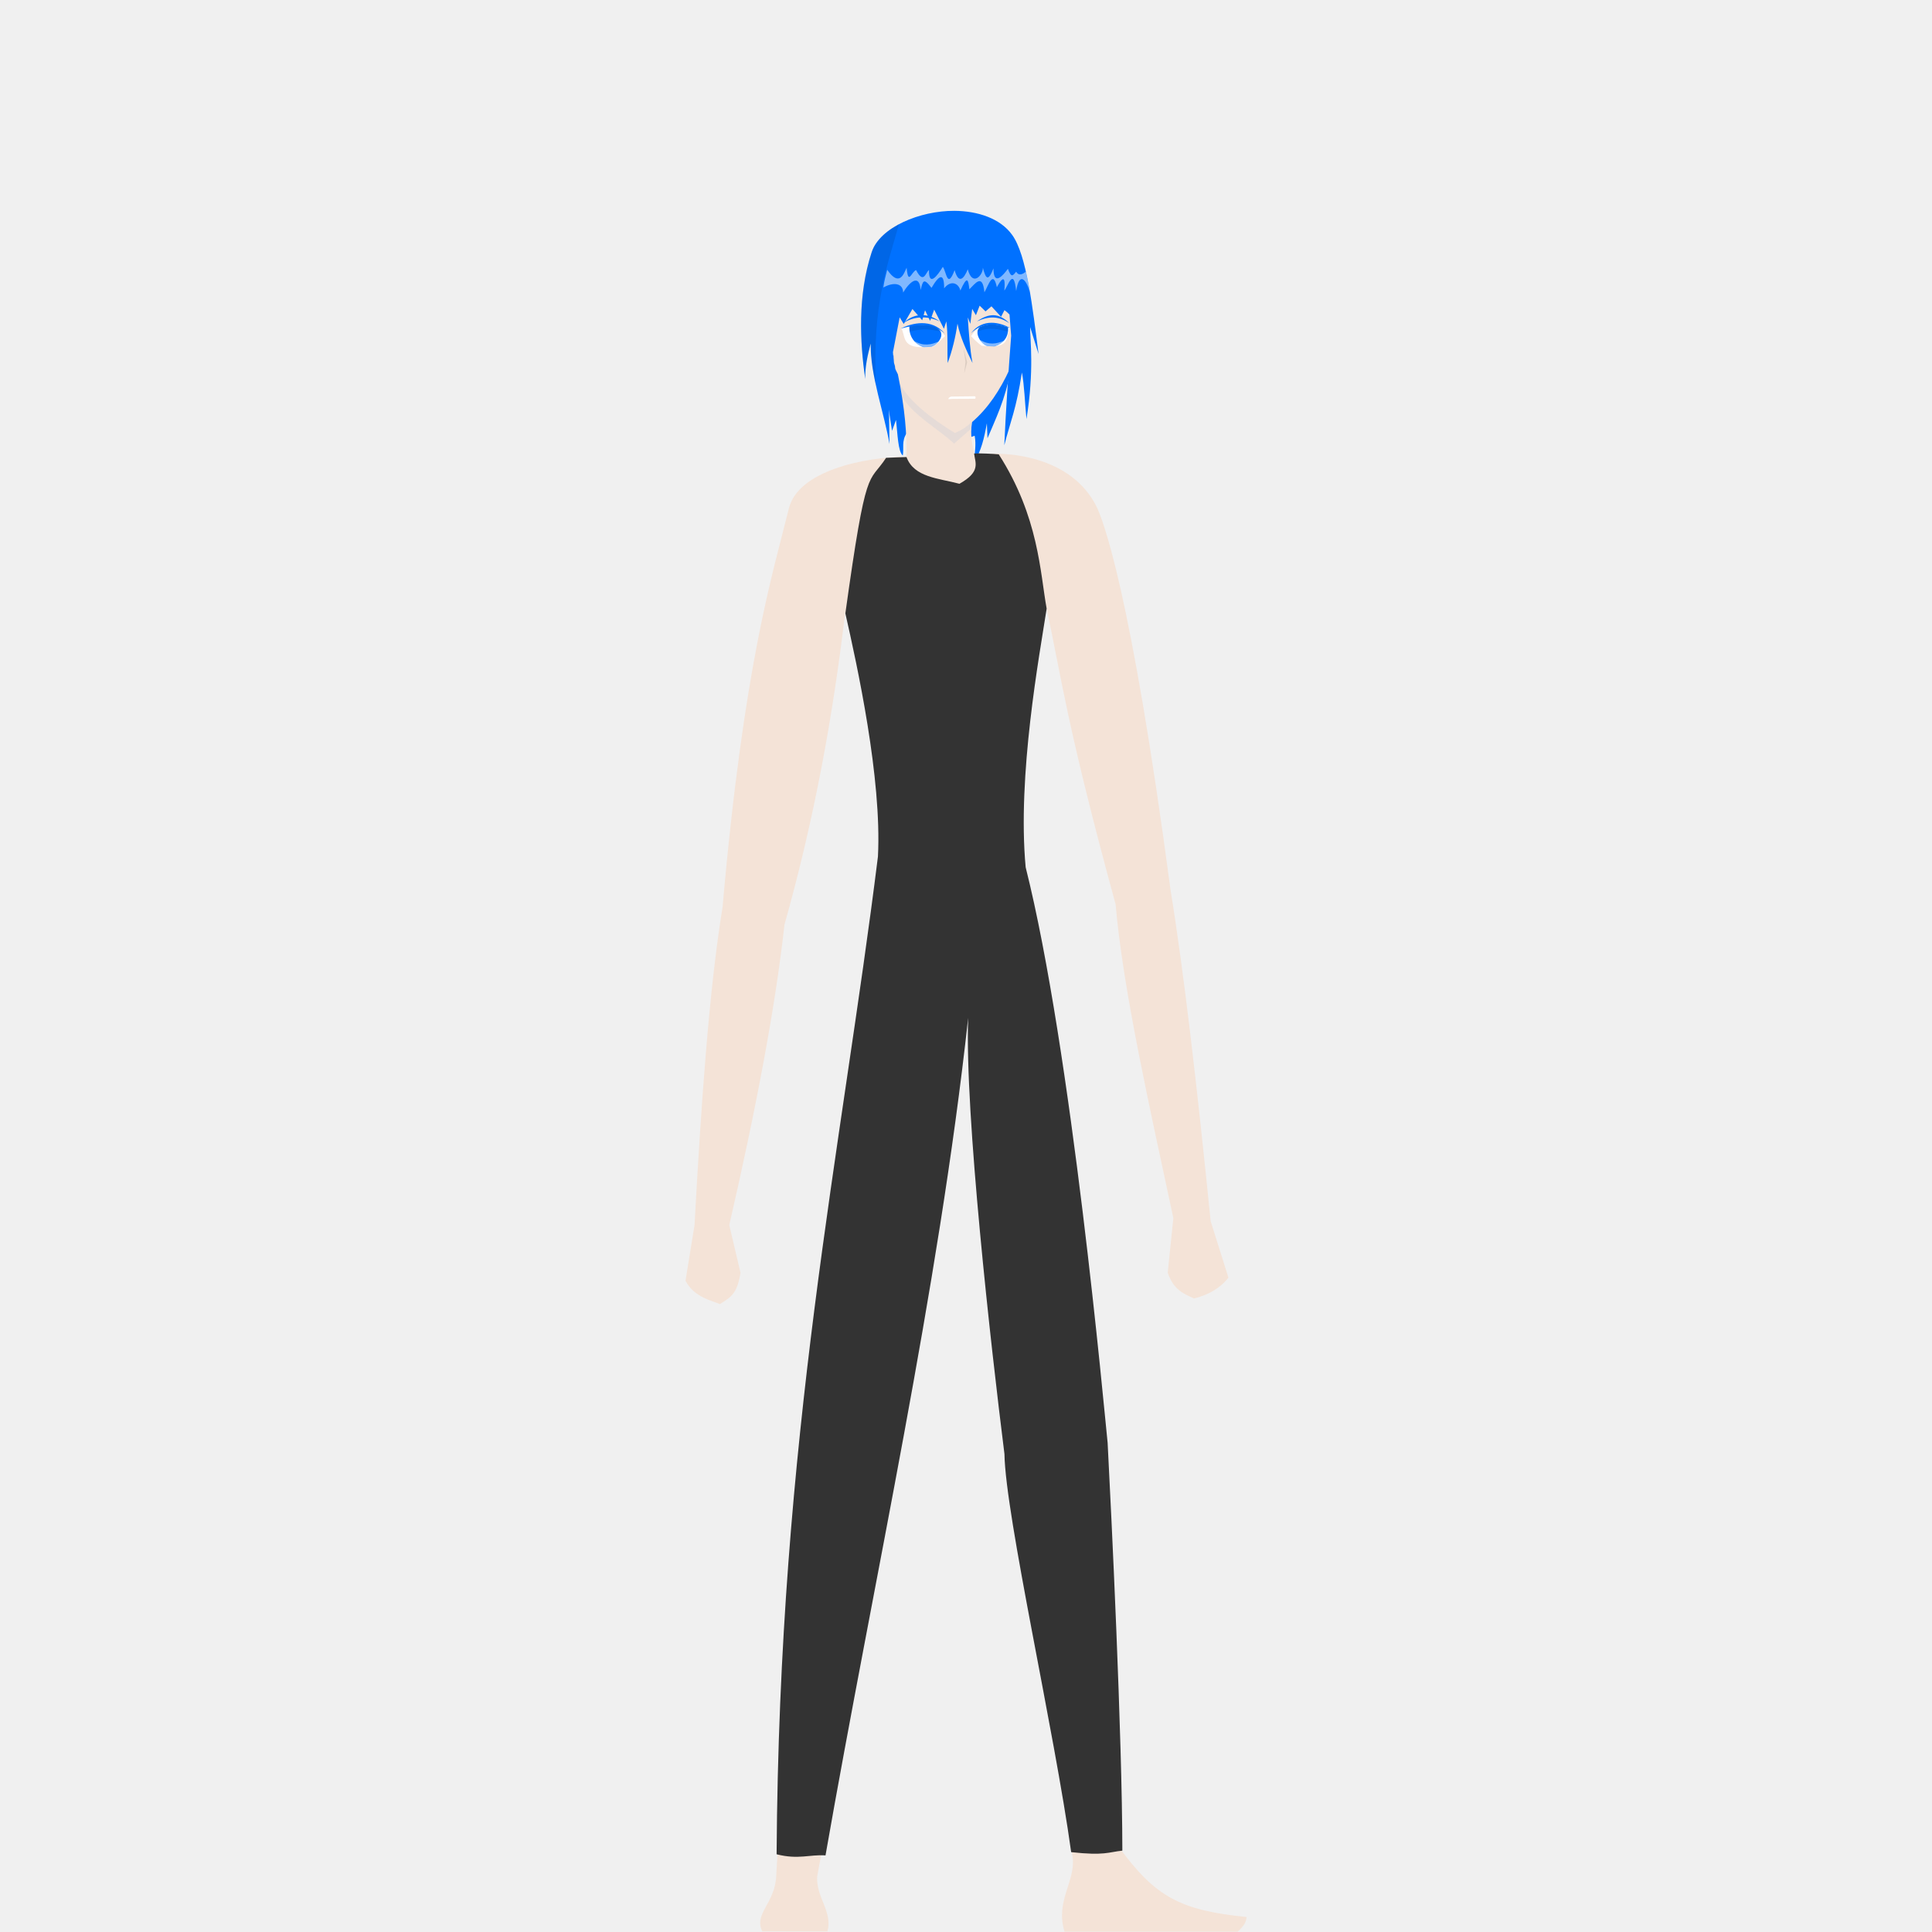
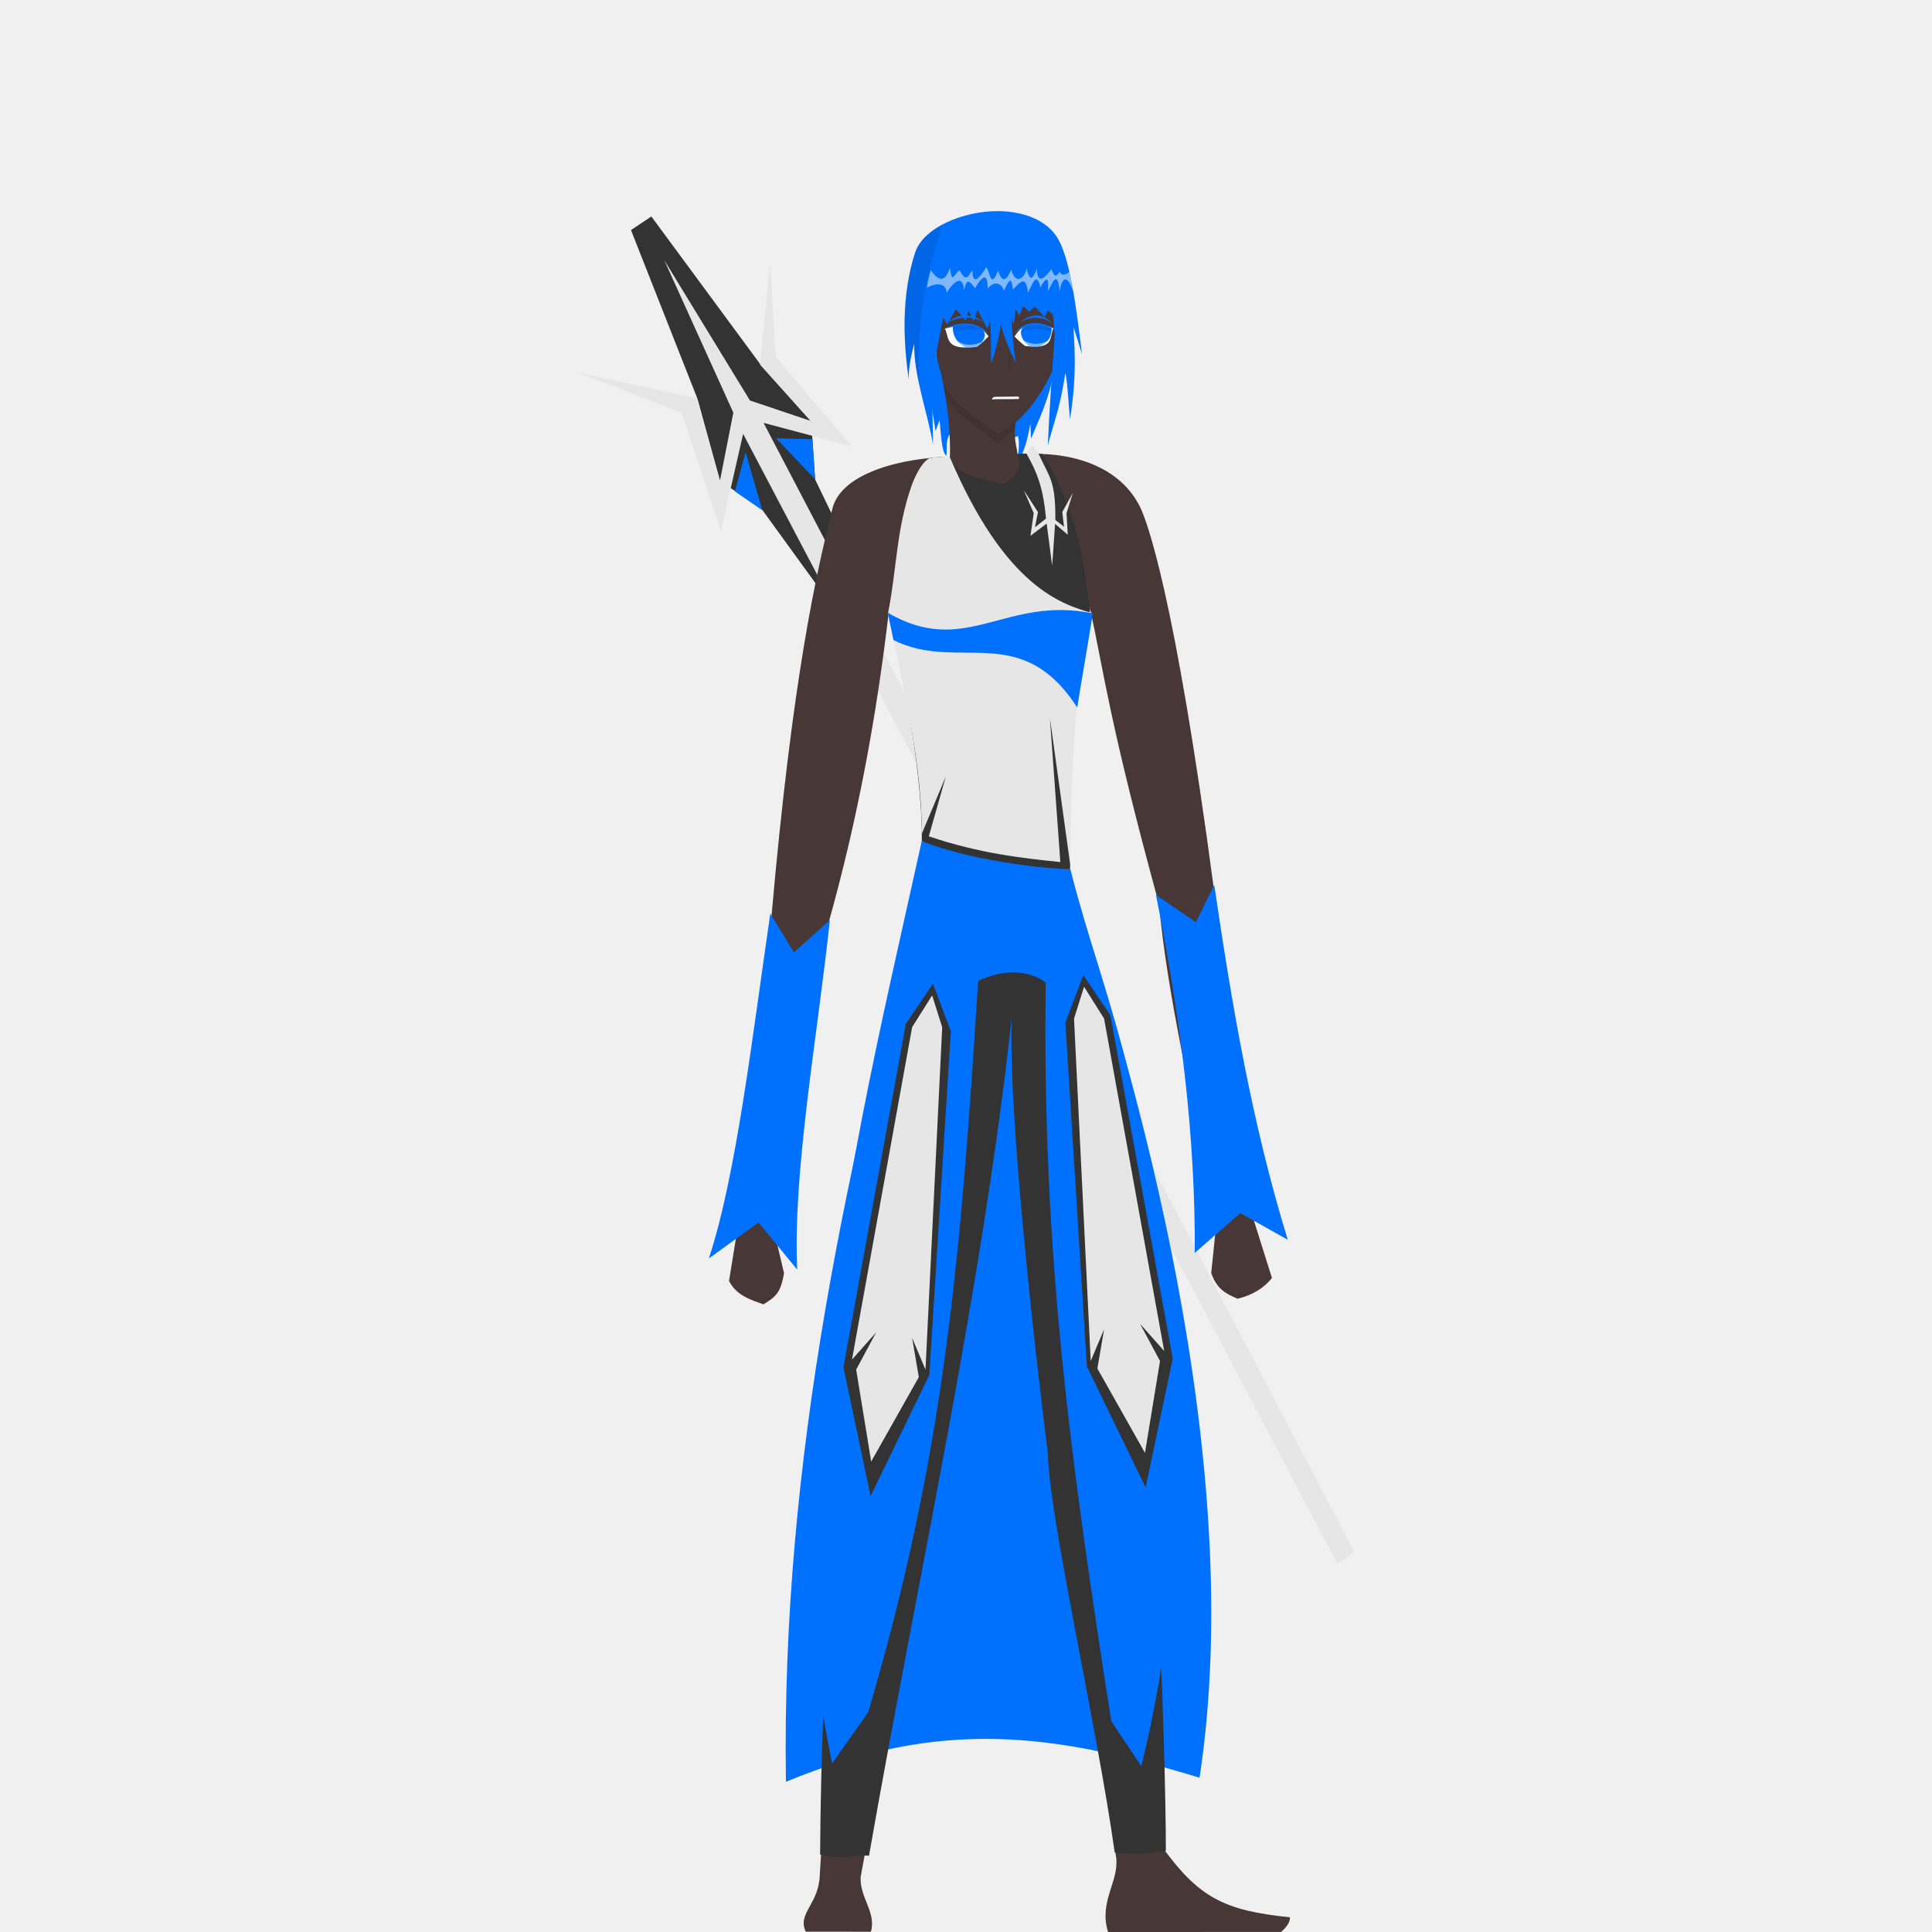
<svg xmlns="http://www.w3.org/2000/svg" version="1.1" id="svg1" width="1512" height="1512" viewBox="0 0 1512 1512">
  <defs id="defs1" />
  <g id="layer1" style="display:inline">
-     <path style="display:inline;fill:#0071ff;fill-opacity:1;stroke-width:3.937" d="m 762.786,341.041 c 1.356,7.346 -0.146,13.226 -0.239,19.829 5.147,-7.22 7.723,-18.063 9.793,-29.621 l 0.478,11.751 c 5.767,-13.842 14.417,-31.251 17.831,-52.598 l -44.902,-68.3 -55.233,66.373 7.605,48.681 3.114,-8.535 c 1.235,10.923 1.527,24.745 5.297,27.871 1.057,-5.447 -1.196,-11.419 3.157,-17.616 l 28.438,10.391 z" id="path4" />
-     <path id="path1" style="display:inline;fill:#f4e3d7;stroke-width:3.425" d="m 748.22,184.814 c -39.586,1.742 -50.845,10.403 -50.155,67.95 l 1.434,30.819 c 2.225,6.322 -0.47,2.339 3.179,9.316 5.51,26.382 7.244,48.286 6.673,64.492 -33.545,0.352 -84.735,11.112 -91.981,40.524 -12.794,51.934 -35.108,121.362 -51.888,311.991 -10.573,64.971 -16.766,154.131 -21.939,248.922 l -7.06,43.462 c 6.005,11.477 16.658,14.553 26.943,18.294 8.743,-5.57 13.503,-8.056 16.091,-24.529 l -8.785,-37.319 c 20.693,-89.763 35.978,-169.752 43.22,-235.206 23.407,-82.951 38.113,-164.156 47.498,-244.292 11.303,49.643 15.274,37.644 29.516,182.647 -26.078,164.375 -52.469,331.999 -64.237,496.375 l -19.224,309.001 c -0.562,22.53 -17.831,29.976 -10.953,44.254 l 51.029,0.057 c 4.191,-15.512 -8.864,-26.539 -8.087,-42.793 l 55.246,-300.534 c 25.583,-129.761 51.678,-259.522 63.282,-389.283 2.481,119.788 18.315,247.621 34.896,375.903 l 46.629,299.121 c 1.946,18.851 -13.778,34.071 -6.425,57.789 l 135.478,-0.032 c 4.414,-4.05 6.919,-7.426 6.919,-11.476 -51.544,-5.248 -71.187,-15.447 -99.754,-54.621 l -9.398,-285.073 c -10.557,-163.424 -36.253,-330.882 -66.859,-500.057 4.678,-154.175 12.998,-130.892 19.201,-186.006 11.947,55.058 15.626,91.386 54.37,233.18 5.804,67.006 26.469,157.885 45.186,245.636 l -4.394,42.723 c 4.546,13.208 12.077,16.343 20.61,20.13 11.131,-2.708 20.276,-7.908 26.905,-16.266 l -13.911,-44.226 C 936.996,851.689 926.518,760.485 916.039,696.239 884.979,462.35 863.069,406.131 857.896,395.96 c -19.733,-38.802 -69.244,-43.536 -95.437,-39.989 -1.109,-8.005 -3.624,-14.598 -1.662,-25.686 12.503,-10.833 21.897,-24.979 29.48,-41.623 1.305,-15.849 3.427,-29.515 3.017,-49.955 -3.224,-23.921 -7.824,-53.695 -45.075,-53.891 z" />
-     <path style="fill:#ffffff;stroke-width:4.143" d="m 739.612,262.986 c -5.065,-6.702 -8.227,-7.762 -15.821,-8.986 -7.093,0.494 -12.125,0.186 -18.405,2.97 3.192,5.413 0.436,14.075 14.39,14.698 8.757,-0.099 1.643,0.111 10.524,-0.441 3.576,-2.266 7.378,-6.361 9.312,-8.24 z" id="path8" />
-     <path style="fill:#0071ff;stroke-width:4.232;fill-opacity:1" d="m 734.653,257.721 c -4.852,-4.399 -16.648,-4.063 -22.949,-2.543 -0.513,8.249 4.311,14.313 11.017,16.478 1.55,-0.095 4.375,-0.009 5.918,-0.281 4.847,-0.999 11.485,-9.259 6.014,-13.654 z" id="path9" />
-     <path style="fill:#0071ff;stroke-width:4.143;fill-opacity:1" d="m 704.775,257.18 c 12.502,-3.309 24.268,-5.155 34.626,3.856 -10.417,-12.195 -25.816,-8.214 -34.626,-3.856 z" id="path10" />
-     <path style="fill:#0071ff;stroke-width:3.066;fill-opacity:1" d="m 764.588,251.486 c 9.828,-4.319 16.857,-4.124 25.358,1.462 -8.26,-8.139 -15.753,-8.073 -25.358,-1.462 z" id="path10-8-6" />
-     <path style="fill:#0071ff;stroke-width:3.013;fill-opacity:1" d="m 735.368,251.52 c -9.448,-4.462 -19.92,-4.22 -28.198,1.241 8.074,-8.016 18.993,-7.99 28.198,-1.241 z" id="path10-8-6-6" />
-     <path style="fill:#ffffff;stroke-width:3.942" d="m 759.952,263.07 c 4.586,-6.702 6.924,-8.148 13.8,-9.372 6.422,0.494 10.977,0.186 16.663,2.97 -2.89,5.413 0.014,13.715 -12.619,14.339 -7.928,-0.099 -1.487,0.111 -9.528,-0.441 -3.237,-2.266 -6.564,-5.616 -8.316,-7.495 z" id="path8-9" />
-     <path style="display:inline;fill:#0071ff;stroke-width:3.926;fill-opacity:1" d="m 790.709,256.748 c -11.224,-3.309 -21.565,-4.908 -30.865,4.103 9.353,-12.195 22.955,-8.461 30.865,-4.103 z" id="path10-5" />
-     <path style="display:inline;fill:#0071ff;stroke-width:4.137;fill-opacity:1" d="m 766.908,255.886 c 9.236,-3.876 15.992,-1.223 22.013,0.297 0.491,8.249 -4.12,12.737 -10.528,14.903 -1.482,-0.095 -4.181,-0.009 -5.656,-0.281 -4.632,-0.999 -11.058,-10.524 -5.829,-14.919 z" id="path9-5" />
-     <path style="display:inline;fill:#5f8dd3;fill-opacity:0.1;stroke-width:3.425" d="m 704.08,299.91 c 6.917,14.157 26.441,28.719 43.249,38.972 6.259,-2.597 9.796,-5.53 13.43,-8.713 l -0.425,5.018 -13.636,11.984 c -12.279,-11.481 -32.539,-22.399 -40.881,-37.058 -0.493,-3.401 -1.158,-6.802 -1.737,-10.203 z" id="path15" />
-     <path style="display:inline;fill:#000000;fill-opacity:0.1;stroke-width:3.425" d="m 711.863,259.524 c 12.927,-3.14 16.914,-1.306 24.128,-0.114 -4.432,-6.765 -19.261,-5.058 -24.256,-3.819 -0.076,0.251 0.205,3.612 0.127,3.933 z" id="path2" />
-     <path style="display:inline;fill:#000000;fill-opacity:0.1;stroke-width:3.388" d="m 765.016,259.522 c 10.248,-4.071 16.603,-1.508 23.911,-0.043 -0.062,-0.652 0.097,-2.812 -0.019,-3.28 -7.015,-2.396 -23.696,-4.575 -23.892,3.575 z" id="path2-2" />
-     <path style="fill:#ffffff;fill-opacity:0.5;stroke-width:3.425" d="m 767.025,266.017 c 6.85,4.162 12.855,3.228 18.581,0.619 -1.504,1.714 -3.661,3.252 -7.274,4.402 l -4.395,-0.095 c -3.54,-0.062 -5.975,-3.103 -6.912,-4.926 z" id="path36" />
-     <path style="fill:#ffffff;fill-opacity:0.5;stroke-width:3.425" d="m 715.607,266.909 c 6.85,4.162 13.257,2.971 18.983,0.362 -1.504,1.714 -2.93,3.326 -6.25,4.181 l -5.529,0.162 c -3.906,-1.2 -5.975,-3.103 -7.205,-4.706 z" id="path36-0" />
-     <path id="path3" style="fill:#0071ff;fill-opacity:1;stroke-width:3.937" d="m 746.904,165.001 c -26.721,-0.157 -58.368,12.744 -64.744,32.416 -11.004,33.952 -9.25,69.79 -5.006,99.25 -0.336,-9 1.91,-19.307 4.296,-27.855 -0.629,24.231 10.648,54.818 14.666,78.647 l -0.955,-64.763 0.539,2.091 0.524,4.83 0.303,-1.625 4.606,17.851 c -1.144,-13.253 -1.824,-22.654 -2.289,-30.283 l 5.242,-27.219 3.177,5.211 6.832,-11.724 7.624,8.793 2.225,-7.816 3.973,8.305 3.177,-8.793 7.624,14.98 1.885,-5.798 c 1.425,10.339 0.6,22.107 1.04,32.607 3.617,-9.663 6.233,-20.65 7.691,-30.815 2.116,10.637 7.13,21.17 11.761,30.815 -2.129,-11.446 -2.914,-24.148 -3.69,-35.705 l 1.979,5.021 1.459,-11.709 2.916,4.982 2.918,-7.472 4.618,4.484 4.618,-3.985 7.534,8.22 2.665,-5.225 c 1.344,0.962 2.648,2.108 3.937,3.429 l 1.293,16.55 c -2.112,27.955 -4.32,60.926 -5.37,85.751 4.762,-18.533 9.468,-28.5 13.762,-56.912 1.887,9.301 2.394,24.257 3.583,36.417 6.217,-38.331 2.813,-61.937 2.866,-72.042 l 6.59,21.1 c -4.553,-35.662 -9.259,-77.592 -20.69,-93.228 -9.242,-12.858 -26.894,-18.672 -45.177,-18.78 z" />
-     <path style="display:inline;fill:#ffffff;fill-opacity:0.5;stroke-width:2.779" d="m 709.528,209.531 c 1.287,14.204 3.784,3.129 7.41,1.821 5.881,11.37 7.44,2.013 10.084,-0.044 -0.203,13.819 6.844,4.048 10.841,-2.445 2.817,3.481 3.425,17.9 9.22,2.555 3.171,11.044 7.135,7.08 10.306,-0.65 3.69,14.086 12.007,4.408 11.827,-1.257 2.316,8.949 4.113,11.039 8.287,0.532 0.041,14.687 7.825,5.005 11.296,0.333 2.674,7.26 3.794,5.512 6.468,2.204 2.049,3.802 5.523,1.783 7.572,0.012 1.22,6.24 2.318,10.105 2.962,15.51 -2.493,-8.857 -8.049,-16.236 -10.542,-0.355 -2.053,-19.881 -6.813,-2.651 -9.286,-0.392 0.513,-5.236 1.072,-15.429 -5.812,-2.586 -3.022,-14.057 -6.729,-1.048 -9.75,3.966 -1.479,-15.488 -7.518,-6.406 -11.752,-2.347 -0.974,-7.71 -1.586,-11.076 -7.064,0.967 -1.496,-5.971 -7.612,-8.288 -12.699,-1.701 0.038,-11.784 -3.398,-11.432 -9.897,-0.367 -6.39,-8.558 -6.785,-5.005 -8.514,1.665 -0.918,-13.146 -8.688,-6.351 -13.699,2.001 -0.064,-7.659 -7.924,-8.275 -15.464,-3.936 0.624,-5.162 1.866,-9.106 3.006,-13.896 9.658,13.971 13.058,2.963 15.199,-1.587 z" id="path43" />
-     <path style="display:inline;fill:#000000;fill-opacity:0.1;stroke-width:3.937" d="m 703.526,175.467 c -9.083,32.692 -20.851,62.387 -18.093,126.178 -1.681,-11.499 -3.2,-10.949 -3.994,-32.622 -2.009,7.925 -4.477,16.659 -4.33,27.175 -8.41,-56.954 1.531,-91.48 6.891,-103.091 4.162,-7.244 11.161,-13.241 19.527,-17.64 z" id="path6" />
-     <path style="display:inline;fill:#ffffff;stroke-width:2.458" d="m 742.299,312.345 c -0.406,0.105 0.443,-2.113 2.987,-2.008 13.861,-0.205 14.36,-0.073 17.624,-0.2 0.942,0.315 0.513,1.738 0.23,1.9 -11.224,0.257 -16.77,-0.097 -20.841,0.307 z" id="path14" />
-     <path style="display:inline;fill:#333333;stroke-width:3.425" d="m 709.442,357.708 c 5.886,16.022 25.331,16.549 41.427,20.902 16.758,-9.433 12.483,-16.096 11.443,-23.708 3.294,-0.295 15.747,0.267 19.329,0.67 31.387,48.953 32.357,92.714 37.481,120.734 -5.621,36.467 -23.123,130.383 -16.433,202.428 36.068,143.361 61.481,425.108 64.154,450.486 2.859,54.469 11.416,229.296 11.517,319.112 -10.721,1.103 -13.878,4.073 -40.056,1.171 -13.02,-94.496 -51.462,-263.155 -52.21,-311.602 -10.64,-84.345 -31.101,-266.411 -28.405,-341.292 -23.265,213.305 -73.467,437.417 -111.64,655.449 -12.347,-0.859 -21.23,3.467 -38.272,-0.886 2.057,-328.802 50.604,-550.058 79.305,-780.792 3.188,-61.184 -16.374,-150.171 -25.491,-190.326 16.514,-118.918 18.018,-100.621 31.893,-121.763 2.676,-0.222 12.817,-0.439 15.957,-0.583 z" id="path6-6" />
-     <path style="display:inline;fill:#000000;fill-opacity:0.1;stroke-width:6.519" d="m 754,272.017 1.616,11.297 -1.012,8.892 2.282,-8.617 z" id="path32" />
+     <path style="display:inline;fill:#333333;fill-opacity:1;stroke-width:3.78" d="m 563.514,376.221 -17.629,-64.054 -52.069,-132.113 15.946,-10.63 84.696,114.891 40.391,45.287 3.096,45.681 48.582,100.481 -21.84,17.172 -68.159,-93.956 z" id="path21" />
+     <path id="path19" style="display:inline;fill:#e6e6e6;fill-opacity:1;stroke-width:4.384" d="m 519.873,203.648 54.041,119.283 -10.471,53.287 -18.469,-64.543 -92.736,-20.121 81.363,31.494 30.619,92.736 17.359,-76.223 465.094,884.334 13.088,-9.42 -462.184,-883.533 69.004,18.352 -59.492,-69.988 -4.375,-73.49 -7.873,79.613 39.469,43.941 -47.375,-15.926 z" />
+     <path style="display:inline;fill:#0071ff;fill-opacity:1;stroke-width:3.78" d="m 728.77,660.205 c -65.369,245.072 -117.619,482.182 -113.681,734.192 122.242,-50.247 208.767,-37.884 323.676,-3.158 37.641,-246.309 -49.261,-550.642 -104.208,-712.087 z" id="path11" />
+     <path style="display:inline;fill:#0071ff;fill-opacity:1;stroke-width:3.937" d="m 796.837,341.263 c 1.356,7.346 -0.146,13.226 -0.239,19.829 5.147,-7.22 7.723,-18.064 9.793,-29.621 l 0.478,11.751 c 5.767,-13.842 14.418,-31.252 17.831,-52.597 l -44.902,-68.3 -55.233,66.373 7.605,48.681 3.114,-8.535 c 1.235,10.923 1.527,24.745 5.298,27.871 1.057,-5.447 -1.196,-11.419 3.157,-17.616 l 28.438,10.391 z" id="path4" />
+     <path id="path1" style="display:inline;fill:#483737;stroke-width:3.425" d="m 782.27,185.036 c -39.586,1.742 -50.845,10.403 -50.155,67.95 1.804,12.959 -2.373,19.155 4.613,40.135 5.51,26.382 7.244,48.286 6.673,64.492 -33.545,0.352 -84.735,11.112 -91.981,40.524 -12.794,51.934 -30.986,129.606 -47.766,320.235 -10.573,64.971 -20.888,145.887 -26.061,240.678 l -7.06,43.462 c 6.005,11.477 16.658,14.553 26.943,18.294 8.743,-5.57 13.502,-8.056 16.09,-24.529 l -8.785,-37.319 c 20.693,-89.763 35.978,-169.752 43.22,-235.206 23.407,-82.951 38.113,-164.156 47.498,-244.292 11.303,49.643 15.274,37.644 29.516,182.647 -26.078,164.375 -52.469,331.999 -64.237,496.375 l -19.224,309.001 c -0.562,22.53 -17.831,29.976 -10.953,44.254 l 51.029,0.057 c 4.191,-15.512 -8.864,-26.539 -8.087,-42.793 l 55.246,-300.534 c 25.583,-129.761 51.678,-259.522 63.282,-389.283 2.481,119.788 18.315,247.621 34.896,375.903 l 46.629,299.121 c 1.946,18.851 -13.778,34.071 -6.425,57.789 l 135.478,-0.032 c 4.414,-4.05 6.919,-7.426 6.919,-11.476 -51.544,-5.248 -71.187,-15.447 -99.754,-54.621 L 900.417,1160.798 C 889.86,997.375 864.164,829.916 833.558,660.742 c 4.678,-154.175 12.998,-130.892 19.201,-186.006 11.947,55.058 15.626,91.386 54.37,233.18 5.804,67.006 26.469,157.885 45.186,245.636 l -4.394,42.723 c 4.546,13.208 12.077,16.343 20.61,20.13 11.131,-2.708 20.276,-7.908 26.905,-16.266 L 981.526,955.913 C 971.047,851.911 960.569,760.707 950.09,696.461 919.03,462.573 897.12,406.353 891.947,396.182 c -19.733,-38.802 -69.244,-43.536 -95.436,-39.989 -1.109,-8.005 -3.624,-14.598 -1.662,-25.686 12.503,-10.833 21.897,-24.979 29.48,-41.623 1.305,-15.85 3.427,-29.515 3.017,-49.955 -3.224,-23.921 -7.824,-53.695 -45.075,-53.891 z" />
+     <path style="display:inline;fill:#ffffff;stroke-width:4.143" d="m 773.662,263.208 c -5.065,-6.702 -8.226,-7.762 -15.821,-8.986 -7.093,0.494 -12.125,0.186 -18.405,2.97 3.192,5.413 0.436,14.075 14.39,14.698 8.757,-0.099 1.643,0.111 10.524,-0.441 3.576,-2.266 7.378,-6.361 9.312,-8.24 z" id="path8" />
+     <path style="display:inline;fill:#0071ff;fill-opacity:1;stroke-width:4.232" d="m 768.703,257.943 c -4.852,-4.399 -16.648,-4.063 -22.949,-2.543 -0.513,8.249 4.311,14.313 11.017,16.479 1.55,-0.095 4.375,-0.01 5.918,-0.281 4.848,-0.999 11.485,-9.259 6.014,-13.654 z" id="path9" />
+     <path style="display:inline;fill:#0071ff;fill-opacity:1;stroke-width:4.143" d="m 738.826,257.402 c 12.502,-3.309 24.268,-5.155 34.626,3.856 -10.417,-12.195 -25.816,-8.214 -34.626,-3.856 z" id="path10" />
+     <path style="display:inline;fill:#0071ff;fill-opacity:1;stroke-width:3.066" d="m 798.638,251.708 c 9.828,-4.319 16.857,-4.124 25.358,1.462 -8.26,-8.139 -15.753,-8.073 -25.358,-1.462 z" id="path10-8-6" />
+     <path style="display:inline;fill:#0071ff;fill-opacity:1;stroke-width:3.013" d="m 769.419,251.742 c -9.447,-4.462 -19.92,-4.22 -28.198,1.241 8.074,-8.016 18.993,-7.99 28.198,-1.241 z" id="path10-8-6-6" />
+     <path style="display:inline;fill:#ffffff;stroke-width:3.942" d="m 794.003,263.292 c 4.586,-6.702 6.924,-8.148 13.8,-9.372 6.422,0.494 10.977,0.186 16.663,2.97 -2.89,5.413 0.014,13.715 -12.619,14.339 -7.928,-0.099 -1.487,0.111 -9.528,-0.441 -3.237,-2.266 -6.564,-5.616 -8.316,-7.495 z" id="path8-9" />
+     <path style="display:inline;fill:#0071ff;fill-opacity:1;stroke-width:3.926" d="m 824.759,256.971 c -11.224,-3.309 -21.565,-4.908 -30.864,4.103 9.353,-12.195 22.955,-8.461 30.864,-4.103 z" id="path10-5" />
+     <path style="display:inline;fill:#0071ff;fill-opacity:1;stroke-width:4.137" d="m 800.958,256.108 c 9.236,-3.876 15.992,-1.223 22.013,0.297 0.491,8.249 -4.12,12.737 -10.528,14.903 -1.482,-0.095 -4.181,-0.01 -5.655,-0.281 -4.632,-0.999 -11.058,-10.524 -5.829,-14.919 z" id="path9-5" />
+     <path style="display:inline;fill:#000000;fill-opacity:0.1;stroke-width:3.425" d="m 738.131,300.133 c 6.917,14.157 26.441,28.719 43.249,38.972 6.259,-2.597 9.796,-5.53 13.43,-8.713 l -0.425,5.018 -13.636,11.984 c -12.279,-11.481 -32.539,-22.399 -40.881,-37.058 -0.493,-3.401 -1.158,-6.802 -1.737,-10.203 z" id="path15" />
+     <path style="display:inline;fill:#000000;fill-opacity:0.1;stroke-width:3.425" d="m 745.913,259.746 c 12.927,-3.14 16.914,-1.306 24.128,-0.114 -4.432,-6.765 -19.261,-5.059 -24.256,-3.819 -0.076,0.251 0.205,3.612 0.127,3.933 z" id="path2" />
+     <path style="display:inline;fill:#000000;fill-opacity:0.1;stroke-width:3.388" d="m 799.067,259.744 c 10.248,-4.071 16.603,-1.508 23.911,-0.043 -0.062,-0.652 0.097,-2.812 -0.019,-3.28 -7.015,-2.396 -23.696,-4.575 -23.892,3.575 z" id="path2-2" />
+     <path style="display:inline;fill:#ffffff;fill-opacity:0.5;stroke-width:3.425" d="m 801.076,266.24 c 6.85,4.162 12.855,3.228 18.581,0.619 -1.504,1.714 -3.662,3.252 -7.274,4.402 l -4.395,-0.095 c -3.54,-0.062 -5.974,-3.103 -6.912,-4.926 z" id="path36" />
+     <path style="display:inline;fill:#ffffff;fill-opacity:0.5;stroke-width:3.425" d="m 749.658,267.131 c 6.85,4.162 13.257,2.97 18.983,0.362 -1.504,1.714 -2.93,3.326 -6.25,4.181 l -5.529,0.162 c -3.906,-1.2 -5.974,-3.103 -7.205,-4.705 z" id="path36-0" />
+     <path id="path3" style="display:inline;fill:#0071ff;fill-opacity:1;stroke-width:3.937" d="m 780.955,165.224 c -26.721,-0.157 -58.368,12.745 -64.744,32.416 -11.004,33.952 -9.25,69.79 -5.006,99.25 -0.336,-9 1.91,-19.307 4.296,-27.855 -0.629,24.231 10.648,54.818 14.666,78.647 l -0.955,-64.763 0.538,2.091 0.524,4.83 0.303,-1.625 4.606,17.851 c -1.144,-13.253 -1.824,-22.654 -2.289,-30.283 l 5.242,-27.219 3.177,5.211 6.832,-11.723 7.624,8.793 2.224,-7.816 3.973,8.305 3.177,-8.793 7.624,14.98 1.885,-5.798 c 1.425,10.339 0.6,22.107 1.04,32.607 3.617,-9.663 6.234,-20.65 7.691,-30.815 2.116,10.637 7.13,21.17 11.761,30.815 -2.129,-11.446 -2.914,-24.148 -3.691,-35.705 l 1.979,5.021 1.459,-11.709 2.916,4.982 2.918,-7.472 4.618,4.484 4.618,-3.986 7.534,8.22 2.665,-5.225 c 1.344,0.962 2.648,2.108 3.937,3.429 l 1.293,16.55 c -2.112,27.955 -4.32,60.926 -5.37,85.751 4.762,-18.533 9.468,-28.5 13.762,-56.912 1.887,9.301 2.394,24.257 3.583,36.417 6.217,-38.331 2.813,-61.937 2.866,-72.042 l 6.59,21.1 c -4.553,-35.662 -9.259,-77.592 -20.69,-93.228 -9.242,-12.858 -26.894,-18.672 -45.177,-18.78 z" />
+     <path style="display:inline;fill:#ffffff;fill-opacity:0.5;stroke-width:2.779" d="m 743.579,209.753 c 1.287,14.204 3.784,3.129 7.41,1.821 5.881,11.37 7.44,2.013 10.084,-0.044 -0.203,13.819 6.844,4.048 10.841,-2.445 2.817,3.481 3.425,17.9 9.22,2.555 3.171,11.044 7.135,7.08 10.306,-0.65 3.69,14.086 12.007,4.408 11.827,-1.257 2.316,8.949 4.113,11.039 8.287,0.532 0.041,14.687 7.825,5.005 11.296,0.333 2.674,7.26 3.794,5.512 6.468,2.204 2.049,3.802 5.523,1.783 7.572,0.012 1.22,6.24 2.318,10.105 2.962,15.51 -2.493,-8.857 -8.049,-16.236 -10.542,-0.355 -2.053,-19.881 -6.813,-2.651 -9.286,-0.392 0.513,-5.236 1.072,-15.429 -5.812,-2.586 -3.022,-14.057 -6.729,-1.048 -9.75,3.966 -1.479,-15.488 -7.518,-6.406 -11.752,-2.347 -0.974,-7.71 -1.586,-11.076 -7.064,0.967 -1.496,-5.971 -7.612,-8.287 -12.699,-1.7 0.038,-11.784 -3.398,-11.432 -9.897,-0.367 -6.39,-8.558 -6.785,-5.005 -8.514,1.665 -0.918,-13.146 -8.688,-6.351 -13.699,2.001 -0.064,-7.659 -7.924,-8.275 -15.464,-3.936 0.624,-5.162 1.866,-9.106 3.006,-13.896 9.658,13.972 13.059,2.963 15.199,-1.587 z" id="path43" />
+     <path style="display:inline;fill:#000000;fill-opacity:0.1;stroke-width:3.937" d="m 737.577,175.689 c -9.083,32.692 -20.851,62.387 -18.093,126.178 -1.681,-11.499 -3.2,-10.949 -3.994,-32.622 -2.009,7.925 -4.477,16.659 -4.33,27.175 -8.41,-56.954 1.531,-91.48 6.891,-103.091 4.162,-7.244 11.161,-13.241 19.527,-17.64 z" id="path6" />
+     <path style="display:inline;fill:#ffffff;stroke-width:2.458" d="m 776.35,312.568 c -0.406,0.105 0.443,-2.113 2.987,-2.008 13.861,-0.205 14.36,-0.073 17.624,-0.2 0.942,0.315 0.513,1.738 0.23,1.9 -11.224,0.257 -16.77,-0.097 -20.841,0.307 z" id="path14" />
+     <path style="display:inline;fill:#333333;stroke-width:3.425" d="m 743.493,357.592 c 5.886,16.022 25.331,16.887 41.427,21.24 16.758,-9.433 12.483,-16.096 11.443,-23.708 3.294,-0.295 15.747,-0.268 19.329,0.134 31.387,48.953 32.357,93.25 37.481,121.269 -5.621,36.467 -23.123,130.383 -16.433,202.428 36.068,143.361 61.481,425.108 64.154,450.486 2.859,54.469 11.416,229.296 11.517,319.112 -10.721,1.103 -13.878,4.073 -40.056,1.171 -13.02,-94.496 -51.462,-263.155 -52.21,-311.602 -10.64,-84.345 -31.101,-266.411 -28.405,-341.292 -23.265,213.305 -73.467,437.417 -111.64,655.449 -12.347,-0.859 -21.23,3.467 -38.272,-0.886 2.057,-328.802 50.604,-550.058 79.305,-780.792 3.188,-61.184 -16.374,-150.171 -25.491,-190.326 16.514,-118.918 18.018,-100.621 31.893,-121.763 2.985,-0.62 13.29,-1.385 15.957,-0.921 z" id="path6-6" />
+     <path style="display:inline;fill:#000000;fill-opacity:0.1;stroke-width:6.519" d="m 788.051,272.24 1.615,11.297 -1.012,8.892 2.282,-8.617 z" id="path32" />
+     <path style="display:inline;fill:#e6e6e6;fill-opacity:1;stroke-width:3.78" d="m 743.196,357.399 c 43.533,102.692 88.36,115.656 111.121,122.251 -14.905,69.008 -16.061,132.492 -16.901,202.25 L 721.349,663.337 c 1.607,-64.017 -14.255,-122.425 -26.323,-183.735 6.747,-33.594 6.327,-65.481 18.536,-99.955 3.844,-10.193 8.71,-18.38 13.875,-21.085 4.937,-0.871 10.373,-1.188 15.759,-1.163 z" id="path5" />
+     <path style="display:inline;fill:#0071ff;fill-opacity:1;stroke-width:3.78" d="m 721.389,658.188 c -33.861,152.986 -63.31,272.526 -82.266,456.717 -8.735,84.876 -9.3,159.598 12.102,265.235 l 28.288,-40.298 c 60.68,-205.288 72.579,-360.445 85.988,-572.271 20.312,-9.37 40.106,-8.487 52.87,1.469 -2.752,208.742 18.335,367.269 51.324,577.907 l 23.498,35.247 c 20.585,-82.708 32.83,-186.011 26.435,-283.444 -16.219,-247.13 -55.948,-314.785 -81.934,-418.502 -34.363,-1.706 -73.143,-8.846 -116.306,-22.06 z" id="path7" />
+     <path id="path16" style="display:inline;fill:#e6e6e6;fill-opacity:1;stroke-width:3.78" d="m 807.719,348.713 -4.731,5.666 c 9.259,16.212 13.509,28.255 15.621,51.435 l -8.627,6.871 2.342,-11.906 -11.127,-17.178 7.809,17.959 -2.537,17.764 12.656,-9.57 4.314,32.928 2.287,-32.68 9.926,8.488 -0.979,-16.812 4.979,-15.93 -8.297,14.953 1.357,11.504 -6.773,-5.252 c 0.165,-31.297 -4.513,-32.858 -13.274,-52.201 z" />
+     <path style="display:inline;fill:#0071ff;fill-opacity:1;stroke-width:3.78" d="m 602.85,714.98 c -14.316,97.954 -26.693,204.955 -48.084,269.893 l 38.835,-28.148 30.282,36.864 c -3.439,-77.233 15.658,-180.757 25.594,-273.596 l -28.133,25.413 z" id="path17" />
+     <path style="display:inline;fill:#0071ff;fill-opacity:1;stroke-width:3.78" d="m 904.647,700.285 31.265,21.427 14.361,-29.194 c 13.667,92.573 29.097,185.145 57.537,277.718 l -37.155,-20.861 -35.649,31.166 c 0.663,-90.723 -11.076,-184.546 -30.36,-280.256 z" id="path18" />
+     <path style="display:inline;fill:#0071ff;fill-opacity:1;stroke-width:3.78" d="m 596.583,399.301 -13.054,-45.241 -8.418,30.478 z" id="path22" />
+     <path style="display:inline;fill:#0071ff;fill-opacity:1;stroke-width:3.78" d="m 637.824,374.979 -30.493,-31.944 28.5,0.712 z" id="path23" />
+     <path style="display:inline;fill:#333333;fill-opacity:1;stroke-width:3.78" d="m 744.153,807.048 -16.854,269.058 -45.984,94.737 -21.253,-100.813 48.82,-268.723 21.239,-31.465 z" id="path24" />
+     <path style="display:inline;fill:#e6e6e6;fill-opacity:1;stroke-width:3.78" d="m 666.774,1064.044 18.882,-21.265 -15.614,29.109 11.767,71.906 37.261,-66.023 -5.23,-30.724 10.459,24.84 13.074,-267.945 -7.87,-24.954 -15.664,24.884 z" id="path25" />
+     <path style="display:inline;fill:#333333;fill-opacity:1;stroke-width:3.779" d="m 833.76,800.308 16.846,269.058 45.965,94.737 21.244,-100.813 -48.8,-268.723 -21.23,-31.465 z" id="path24-6" />
+     <path style="display:inline;fill:#e6e6e6;fill-opacity:1;stroke-width:3.779" d="m 911.106,1057.304 -18.874,-21.265 15.607,29.109 -11.761,71.906 -37.245,-66.023 5.227,-30.724 -10.455,24.84 -13.068,-267.946 7.866,-24.954 15.657,24.884 z" id="path25-0" />
+     <path style="display:inline;fill:#333333;fill-opacity:1;stroke-width:3.78" d="m 721.466,652.323 18.71,-44.523 -13.278,46.711 c 39.634,13.408 72.958,17.066 102.934,20.131 l -8.161,-112.706 15.831,114.414 -0.062,3.866 c -5.275,0.646 -72.889,-4.505 -115.997,-21.96 z" id="path26" />
+     <path style="display:inline;fill:#0071ff;fill-opacity:1;stroke-width:3.78" d="m 694.786,479.545 c 60.914,35.426 91.707,-13.509 160.384,0.473 -0.595,5.768 -11.521,68.64 -12.115,73.728 -44.014,-68.368 -93.378,-27.449 -143.839,-52.862 z" id="path27" />
  </g>
</svg>
